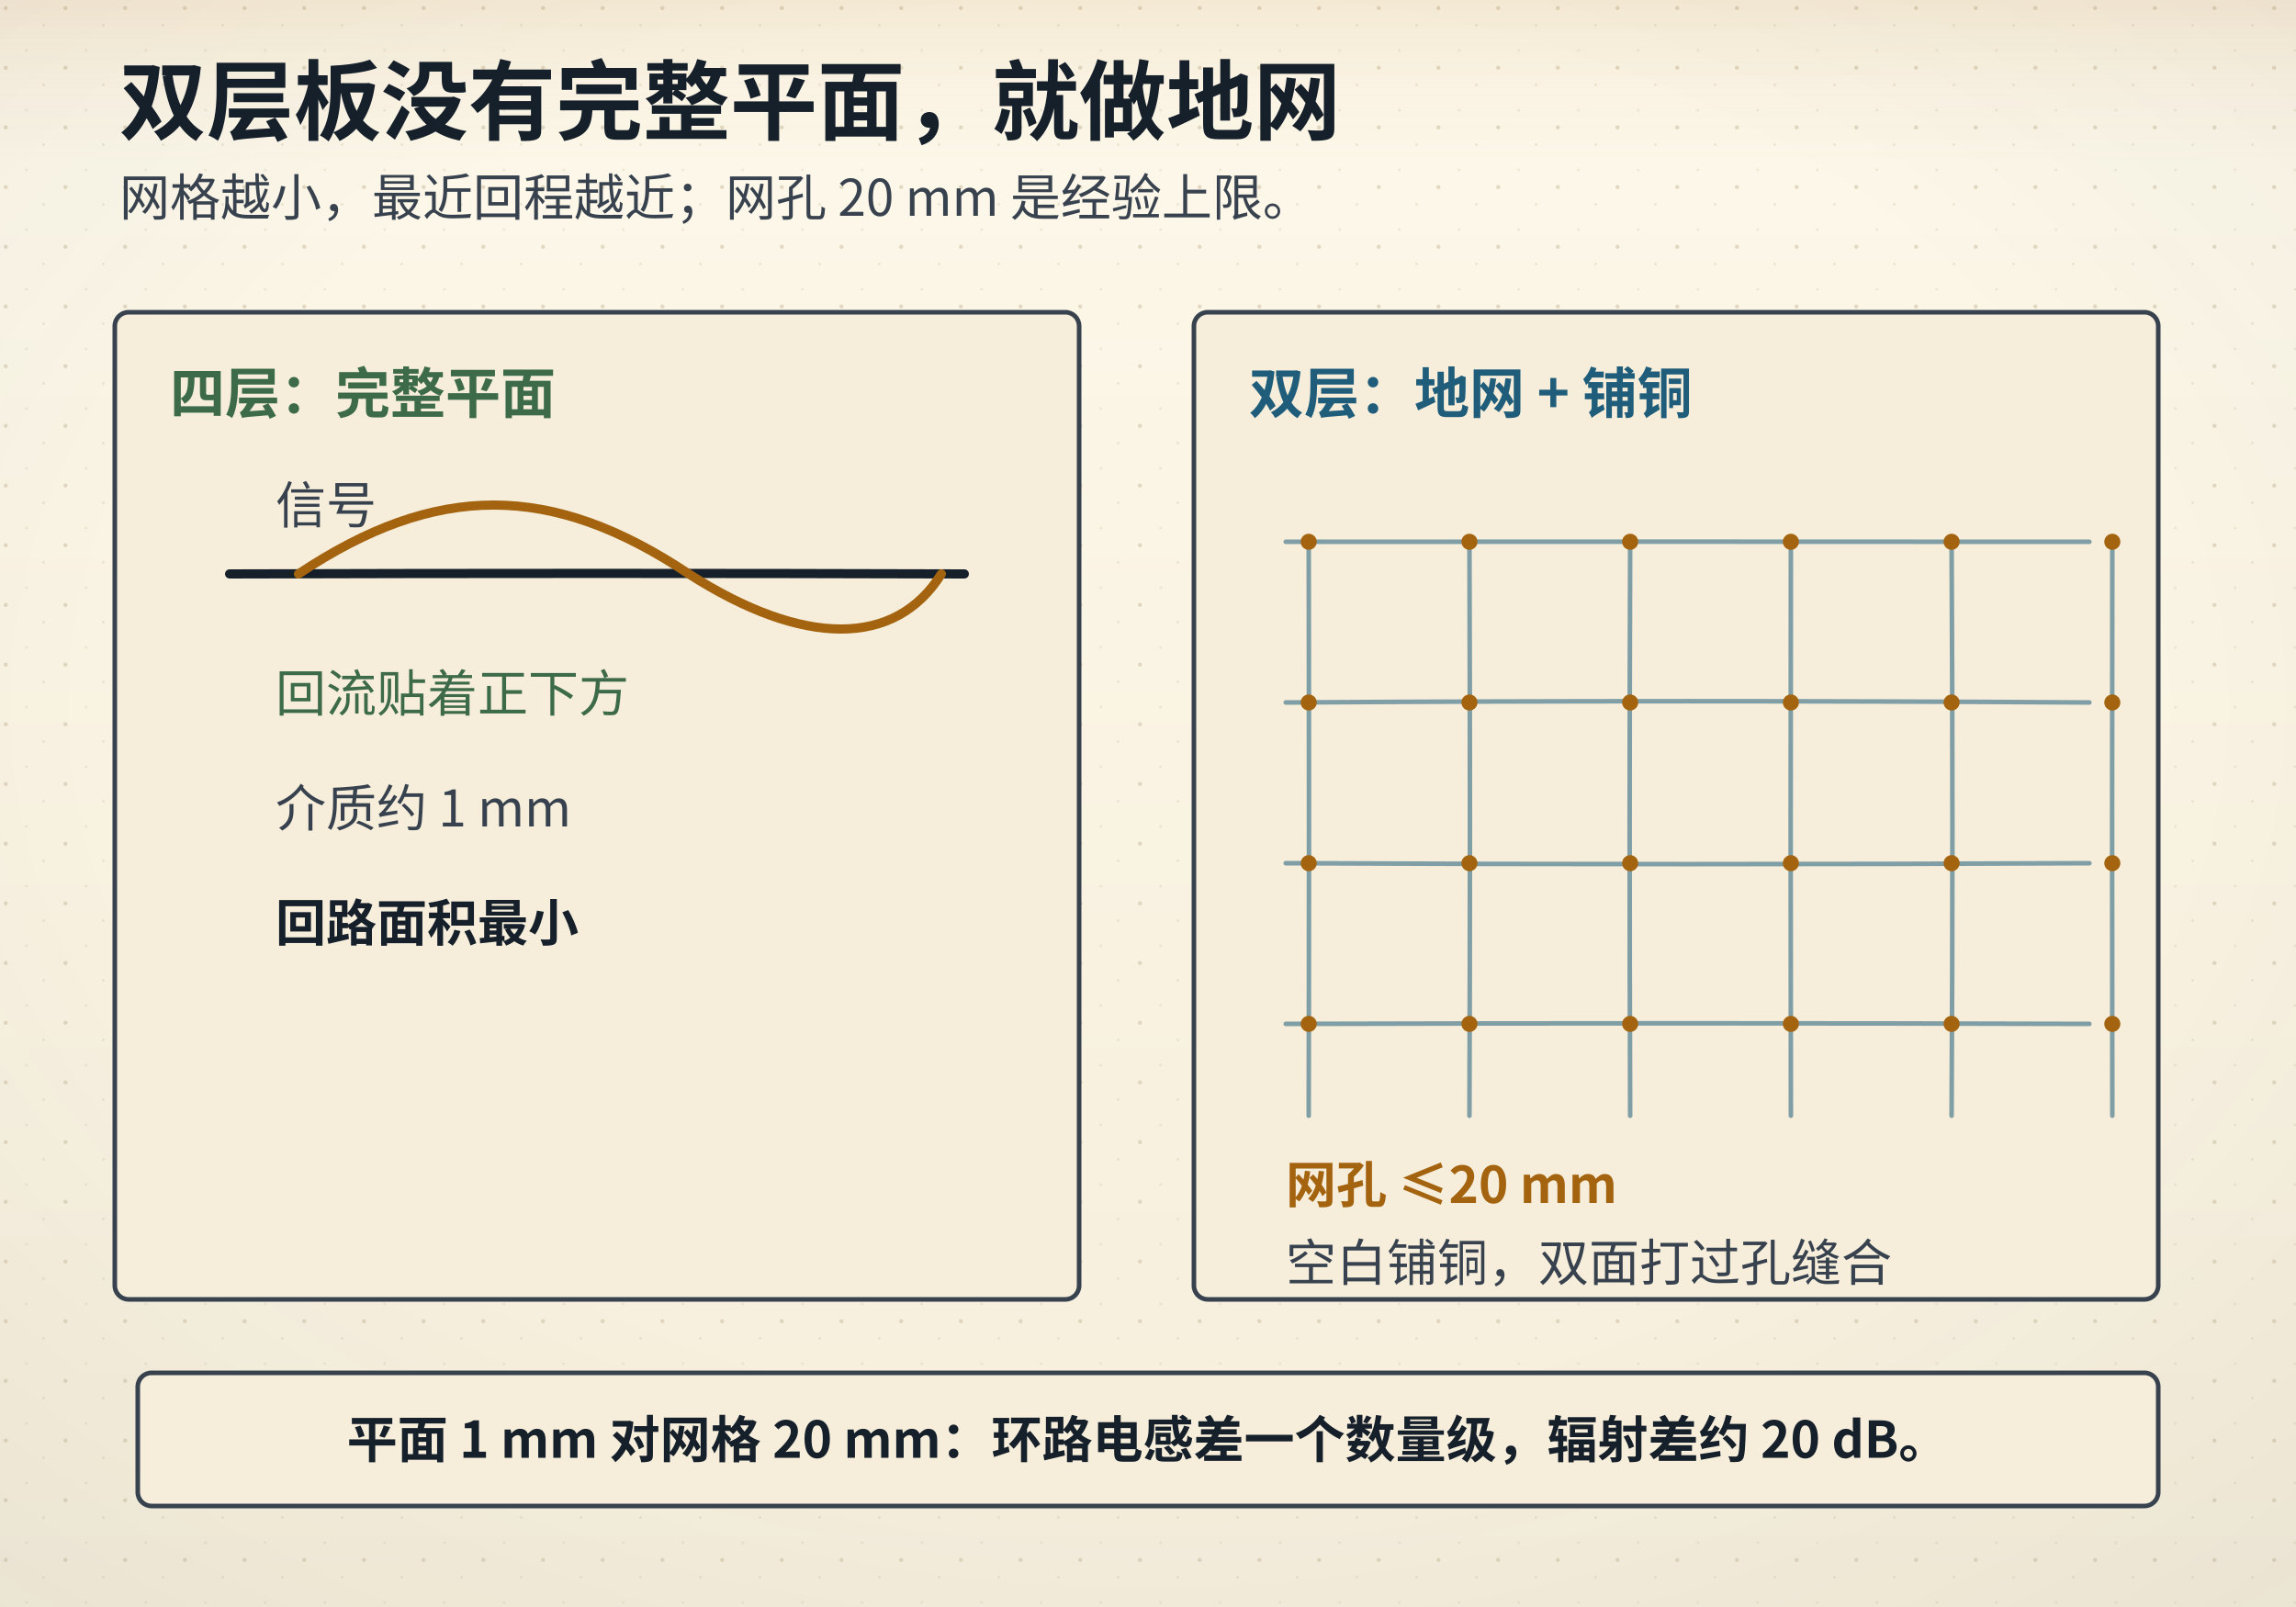
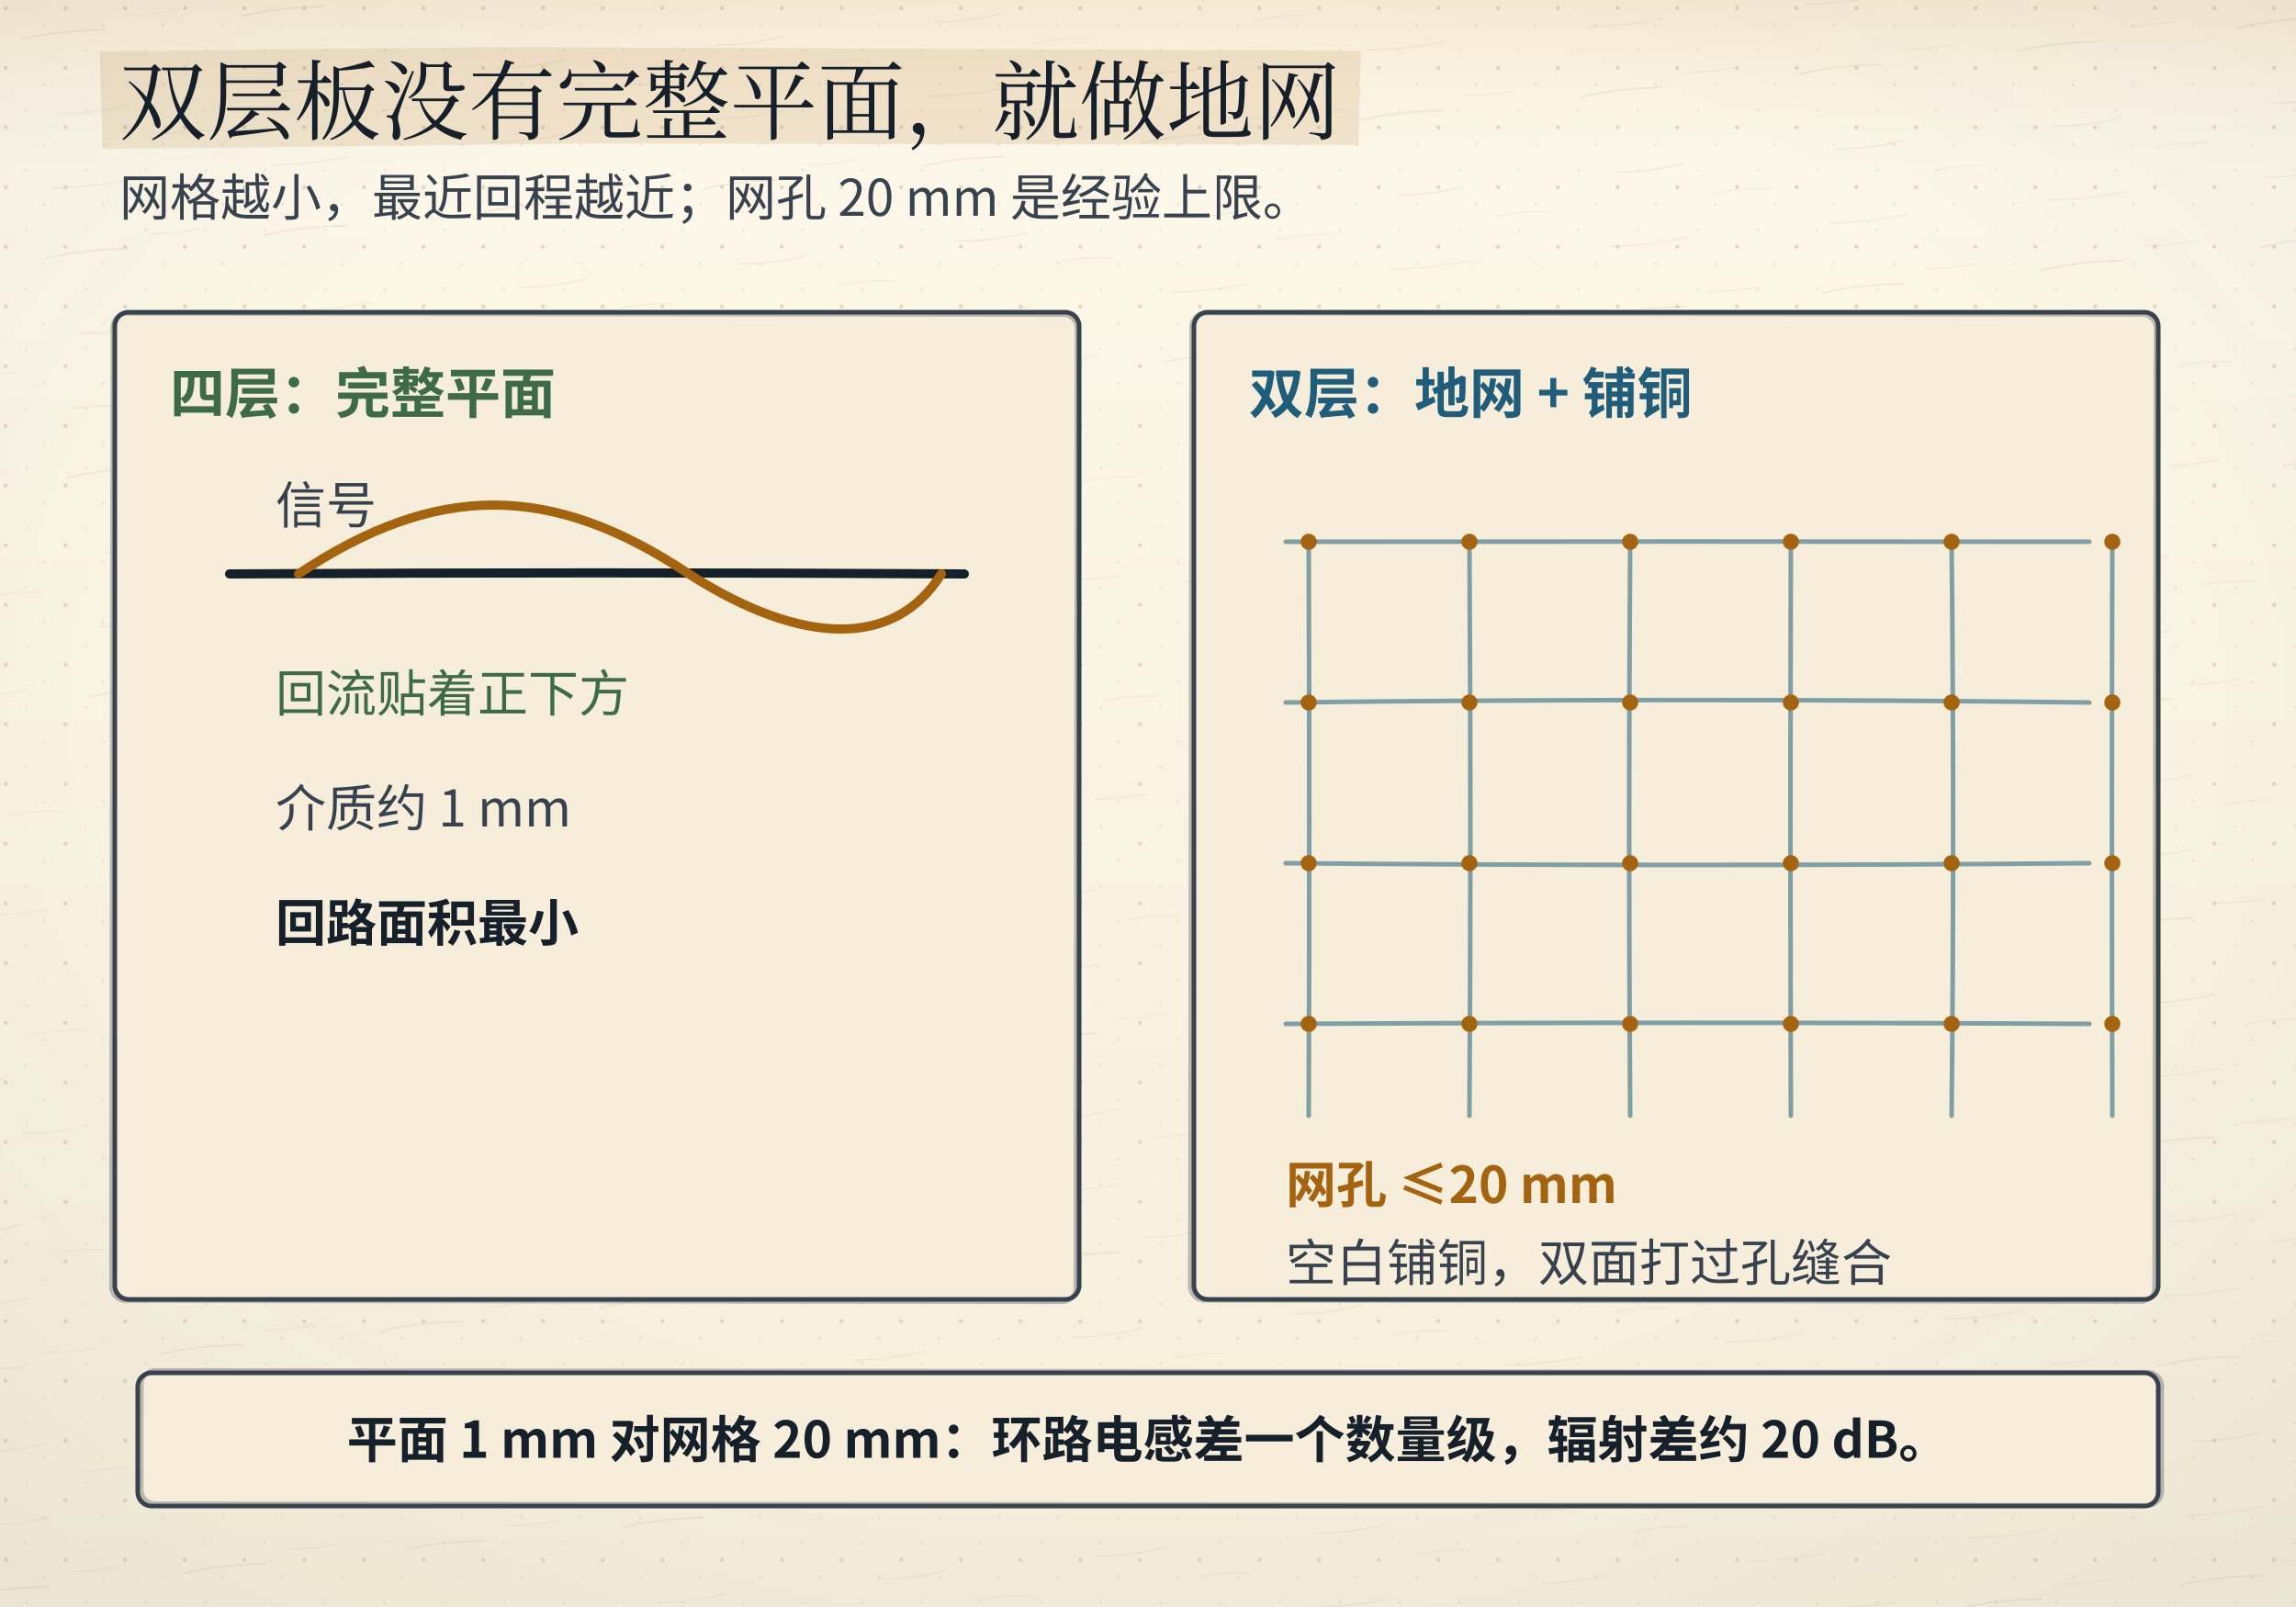
- <svg xmlns="http://www.w3.org/2000/svg" viewBox="0 0 1000 700" data-composition="python-handraw-v1" role="img" aria-labelledby="title desc">
+ <svg xmlns="http://www.w3.org/2000/svg" viewBox="0 0 1000 700">
  <defs>
    <linearGradient id="bgL" x1="0" y1="0" x2="0" y2="1">
      <stop offset="0" stop-color="#fdf8ea" />
      <stop offset="1" stop-color="#f6eedb" />
    </linearGradient>
    <linearGradient id="bgD" x1="0" y1="0" x2="0" y2="1">
      <stop offset="0" stop-color="#141310" />
      <stop offset="1" stop-color="#1d1a14" />
    </linearGradient>
    <radialGradient id="vig" cx="0.5" cy="0.44" r="0.78">
      <stop offset="0.55" stop-color="#16202b" stop-opacity="0" />
      <stop offset="1" stop-color="#16202b" stop-opacity="0.055" />
    </radialGradient>
    <linearGradient id="hdr" x1="0" y1="0" x2="0" y2="1">
      <stop offset="0" stop-color="#a4630f" stop-opacity="0.10" />
      <stop offset="0.55" stop-color="#a4630f" stop-opacity="0.028" />
      <stop offset="1" stop-color="#a4630f" stop-opacity="0" />
    </linearGradient>
    <linearGradient id="hdrD" x1="0" y1="0" x2="0" y2="1">
      <stop offset="0" stop-color="#dcab63" stop-opacity="0.13" />
      <stop offset="0.55" stop-color="#dcab63" stop-opacity="0.04" />
      <stop offset="1" stop-color="#dcab63" stop-opacity="0" />
    </linearGradient>
    <pattern id="dots" width="26" height="26" patternUnits="userSpaceOnUse">
      <circle cx="2.5" cy="3.5" r="0.9" fill="#c9bb9d" />
      <circle cx="19" cy="11" r="0.55" fill="#c9bb9d" opacity="0.7" />
      <circle cx="11.5" cy="22" r="0.6" fill="#c9bb9d" opacity="0.55" />
    </pattern>
    <filter id="soft" x="-40%" y="-40%" width="180%" height="180%">
      <feDropShadow dx="0" dy="1.4" stdDeviation="2" flood-color="#16202b" flood-opacity="0.13" />
    </filter>
    <filter id="pglow" x="-70%" y="-70%" width="240%" height="240%">
      <feGaussianBlur stdDeviation="1.7" result="b" />
      <feMerge>
        <feMergeNode in="b" />
        <feMergeNode in="SourceGraphic" />
      </feMerge>
    </filter>
  </defs>
  <rect class="page-bg" width="1000" height="700" fill="url(#bgL)" />
  <rect class="page-grain" width="1000" height="700" fill="url(#dots)" />
+   <defs>
+     <pattern id="fiber" width="96" height="96" patternUnits="userSpaceOnUse" patternTransform="rotate(-6)">
+       <path d="M8 18 q16 -2.2 36 -0.4" stroke="#c9bb9d" stroke-width="0.55" fill="none" stroke-opacity="0.55" />
+       <path d="M54 12 q10 1.4 22 0.2" stroke="#c9bb9d" stroke-width="0.45" fill="none" stroke-opacity="0.4" />
+       <path d="M20 52 q14 1.8 30 -0.6" stroke="#c9bb9d" stroke-width="0.5" fill="none" stroke-opacity="0.45" />
+       <path d="M62 66 q12 -1.6 24 0.4" stroke="#c9bb9d" stroke-width="0.45" fill="none" stroke-opacity="0.38" />
+       <path d="M14 84 q18 1.4 34 -0.2" stroke="#c9bb9d" stroke-width="0.5" fill="none" stroke-opacity="0.42" />
+     </pattern>
+   </defs>
+   <rect class="page-fiber" width="1000" height="700" fill="url(#fiber)" opacity="0.55" />
  <rect class="page-vig" width="1000" height="700" fill="url(#vig)" />
  <rect class="page-hdr" width="1000" height="72" fill="url(#hdr)" />
  <style>
text{font-family:"Segoe UI","Microsoft YaHei","PingFang SC","Hiragino Sans GB","Noto Sans CJK SC","Source Han Sans SC","Noto Sans SC",sans-serif;}
line,path,polyline,polygon{stroke-linecap:round;stroke-linejoin:round}
.page-bg{fill:url(#bgL)}
.page-grain{opacity:.5}
.page-vig{opacity:1}
.page-hdr{fill:url(#hdr)}
@media (prefers-color-scheme: dark){
.page-bg{fill:url(#bgD)}
.page-grain{opacity:.34}
.page-vig{opacity:.5}
.page-hdr{fill:url(#hdrD)}
[fill="#fdf8ea"]{fill:#141310}
[stroke="#fdf8ea"]{stroke:#141310}
[fill="#f6eedb"]{fill:#1d1a14}
[stroke="#f6eedb"]{stroke:#1d1a14}
[fill="#e0d3b8"]{fill:#3b3529}
[stroke="#e0d3b8"]{stroke:#3b3529}
[fill="#c9bb9d"]{fill:#4a4436}
[stroke="#c9bb9d"]{stroke:#4a4436}
[fill="#16202b"]{fill:#ece4d3}
[stroke="#16202b"]{stroke:#ece4d3}
[fill="#37424e"]{fill:#cfc6b4}
[stroke="#37424e"]{stroke:#cfc6b4}
[fill="#5b666f"]{fill:#a79e8b}
[stroke="#5b666f"]{stroke:#a79e8b}
[fill="#8b8272"]{fill:#857c6c}
[stroke="#8b8272"]{stroke:#857c6c}
text[fill="#fdf8ea"]{fill:#f9f3e3}
[fill="#e6eff3"]{fill:#17262e}
[fill="#e4f1f3"]{fill:#15262a}
[fill="#e8efe6"]{fill:#182418}
[fill="#f6e7e1"]{fill:#281a16}
[fill="#f7eedb"]{fill:#292114}
[fill="#efe8ee"]{fill:#241c22}
text[fill="#1f5d7a"]{fill:#7fb7cf}
:is(rect,circle,path,line,polygon,polyline,ellipse,g)[fill="#1f5d7a"]{fill:#2b4d5f}
[stroke="#1f5d7a"]{stroke:#6fa3b9}
text[fill="#2f7f96"]{fill:#8ac9d8}
:is(rect,circle,path,line,polygon,polyline,ellipse,g)[fill="#2f7f96"]{fill:#2b5660}
[stroke="#2f7f96"]{stroke:#77b2c1}
text[fill="#3d6b4a"]{fill:#98c096}
:is(rect,circle,path,line,polygon,polyline,ellipse,g)[fill="#3d6b4a"]{fill:#2f4a33}
[stroke="#3d6b4a"]{stroke:#7aa87c}
text[fill="#a8321f"]{fill:#e0907a}
:is(rect,circle,path,line,polygon,polyline,ellipse,g)[fill="#a8321f"]{fill:#55231b}
[stroke="#a8321f"]{stroke:#c07a63}
text[fill="#a4630f"]{fill:#dcab63}
:is(rect,circle,path,line,polygon,polyline,ellipse,g)[fill="#a4630f"]{fill:#553a17}
[stroke="#a4630f"]{stroke:#c08a45}
text[fill="#6b3f63"]{fill:#c4a2bf}
:is(rect,circle,path,line,polygon,polyline,ellipse,g)[fill="#6b3f63"]{fill:#452c40}
[stroke="#6b3f63"]{stroke:#a17c9b}
}
</style>
-   <text x="52" y="58" font-size="38" fill="#16202b" font-family="'KaiTi','STKaiti','Kaiti SC','LXGW WenKai','Noto Serif CJK SC','Source Han Serif SC','Songti SC','SimSun','Noto Serif SC',serif" font-weight="700" text-anchor="start">双层板没有完整平面，就做地网</text>
+   <polygon class="marker-wash" points="43.4,22.4 215.2,20.5 592.7,22.1 591.7,63.1 258.4,62.5 44.7,64.9" fill="#a4630f" opacity="0.13" />
+   <text x="52" y="58" font-size="38" fill="#16202b" font-family="'KaiTi','STKaiti','Kaiti SC','LXGW WenKai','Noto Serif CJK SC','Source Han Serif SC','Songti SC','SimSun','Noto Serif SC',serif" font-weight="700" text-anchor="start" style="font-family:'KaiTi','STKaiti','Kaiti SC','LXGW WenKai','Noto Serif CJK SC','Source Han Serif SC','Songti SC','SimSun','Noto Serif SC',serif;font-weight:400">双层板没有完整平面，就做地网</text>
  <text x="52" y="94" font-size="22" fill="#37424e" font-family="'KaiTi','STKaiti','Kaiti SC','LXGW WenKai','Noto Serif CJK SC','Source Han Serif SC','Songti SC','SimSun','Noto Serif SC',serif" font-weight="400" text-anchor="start">网格越小，最近回程越近；网孔 20 mm 是经验上限。</text>
  <rect x="50" y="136" width="420" height="430" rx="6" fill="#f6eedb" stroke="#37424e" stroke-width="2" />
+   <rect class="ink-echo" x="50" y="136" width="420" height="430" rx="6" stroke="#37424e" stroke-width="2" fill="none" opacity="0.32" transform="translate(-1.16 0.78) rotate(0.07 260.0 351.0)" />
  <text x="74" y="180" font-size="24" fill="#3d6b4a" font-family="'KaiTi','STKaiti','Kaiti SC','LXGW WenKai','Noto Serif CJK SC','Source Han Serif SC','Songti SC','SimSun','Noto Serif SC',serif" font-weight="700" text-anchor="start">四层：完整平面</text>
-   <path d="M100 250 Q260.00 249.52 420 250" fill="none" stroke="#16202b" stroke-width="4" />
+   <path d="M100 250 Q260.00 249.09 420 250" fill="none" stroke="#16202b" stroke-width="4" />
  <path d="M130,250 C190,210 240,210 300,250 C350,282 390,282 410,250" fill="none" stroke="#a4630f" stroke-width="4" />
  <text x="120" y="228" font-size="22" fill="#37424e" font-family="'KaiTi','STKaiti','Kaiti SC','LXGW WenKai','Noto Serif CJK SC','Source Han Serif SC','Songti SC','SimSun','Noto Serif SC',serif" font-weight="400" text-anchor="start">信号</text>
  <text x="120" y="310" font-size="22" fill="#3d6b4a" font-family="'KaiTi','STKaiti','Kaiti SC','LXGW WenKai','Noto Serif CJK SC','Source Han Serif SC','Songti SC','SimSun','Noto Serif SC',serif" font-weight="400" text-anchor="start">回流贴着正下方</text>
  <text x="120" y="360" font-size="22" fill="#37424e" font-family="'KaiTi','STKaiti','Kaiti SC','LXGW WenKai','Noto Serif CJK SC','Source Han Serif SC','Songti SC','SimSun','Noto Serif SC',serif" font-weight="400" text-anchor="start">介质约 1 mm</text>
  <text x="120" y="410" font-size="22" fill="#16202b" font-family="'KaiTi','STKaiti','Kaiti SC','LXGW WenKai','Noto Serif CJK SC','Source Han Serif SC','Songti SC','SimSun','Noto Serif SC',serif" font-weight="700" text-anchor="start">回路面积最小</text>
  <rect x="520" y="136" width="420" height="430" rx="6" fill="#f6eedb" stroke="#37424e" stroke-width="2" />
+   <rect class="ink-echo" x="520" y="136" width="420" height="430" rx="6" stroke="#37424e" stroke-width="2" fill="none" opacity="0.32" transform="translate(-1.28 0.68) rotate(0.08 730.0 351.0)" />
  <text x="544" y="180" font-size="24" fill="#1f5d7a" font-family="'KaiTi','STKaiti','Kaiti SC','LXGW WenKai','Noto Serif CJK SC','Source Han Serif SC','Songti SC','SimSun','Noto Serif SC',serif" font-weight="700" text-anchor="start">双层：地网 + 铺铜</text>
-   <path d="M570 236 Q570.24 361.00 570 486" fill="none" stroke="#1f5d7a" stroke-width="2" opacity=".55" />
-   <path d="M640 236 Q640.43 361.00 640 486" fill="none" stroke="#1f5d7a" stroke-width="2" opacity=".55" />
-   <path d="M710 236 Q709.55 361.00 710 486" fill="none" stroke="#1f5d7a" stroke-width="2" opacity=".55" />
-   <path d="M780 236 Q779.81 361.00 780 486" fill="none" stroke="#1f5d7a" stroke-width="2" opacity=".55" />
-   <path d="M850 236 Q850.70 361.00 850 486" fill="none" stroke="#1f5d7a" stroke-width="2" opacity=".55" />
-   <path d="M920 236 Q919.81 361.00 920 486" fill="none" stroke="#1f5d7a" stroke-width="2" opacity=".55" />
-   <path d="M560 236 Q735.00 235.88 910 236" fill="none" stroke="#1f5d7a" stroke-width="2" opacity=".55" />
-   <path d="M560 306 Q735.00 304.88 910 306" fill="none" stroke="#1f5d7a" stroke-width="2" opacity=".55" />
-   <path d="M560 376 Q735.00 376.81 910 376" fill="none" stroke="#1f5d7a" stroke-width="2" opacity=".55" />
-   <path d="M560 446 Q735.00 445.49 910 446" fill="none" stroke="#1f5d7a" stroke-width="2" opacity=".55" />
+   <path d="M570 236 Q570.46 361.00 570 486" fill="none" stroke="#1f5d7a" stroke-width="2" opacity=".55" />
+   <path d="M640 236 Q640.82 361.00 640 486" fill="none" stroke="#1f5d7a" stroke-width="2" opacity=".55" />
+   <path d="M710 236 Q709.14 361.00 710 486" fill="none" stroke="#1f5d7a" stroke-width="2" opacity=".55" />
+   <path d="M780 236 Q779.64 361.00 780 486" fill="none" stroke="#1f5d7a" stroke-width="2" opacity=".55" />
+   <path d="M850 236 Q851.33 361.00 850 486" fill="none" stroke="#1f5d7a" stroke-width="2" opacity=".55" />
+   <path d="M920 236 Q919.64 361.00 920 486" fill="none" stroke="#1f5d7a" stroke-width="2" opacity=".55" />
+   <path d="M560 236 Q735.00 235.77 910 236" fill="none" stroke="#1f5d7a" stroke-width="2" opacity=".55" />
+   <path d="M560 306 Q735.00 303.87 910 306" fill="none" stroke="#1f5d7a" stroke-width="2" opacity=".55" />
+   <path d="M560 376 Q735.00 377.54 910 376" fill="none" stroke="#1f5d7a" stroke-width="2" opacity=".55" />
+   <path d="M560 446 Q735.00 445.04 910 446" fill="none" stroke="#1f5d7a" stroke-width="2" opacity=".55" />
  <circle cx="570" cy="236" r="3.5" fill="#a4630f" />
  <circle cx="570" cy="306" r="3.5" fill="#a4630f" />
  <circle cx="570" cy="376" r="3.5" fill="#a4630f" />
  <circle cx="570" cy="446" r="3.5" fill="#a4630f" />
  <circle cx="640" cy="236" r="3.5" fill="#a4630f" />
  <circle cx="640" cy="306" r="3.5" fill="#a4630f" />
  <circle cx="640" cy="376" r="3.5" fill="#a4630f" />
  <circle cx="640" cy="446" r="3.5" fill="#a4630f" />
  <circle cx="710" cy="236" r="3.5" fill="#a4630f" />
  <circle cx="710" cy="306" r="3.5" fill="#a4630f" />
  <circle cx="710" cy="376" r="3.5" fill="#a4630f" />
  <circle cx="710" cy="446" r="3.5" fill="#a4630f" />
  <circle cx="780" cy="236" r="3.5" fill="#a4630f" />
  <circle cx="780" cy="306" r="3.5" fill="#a4630f" />
  <circle cx="780" cy="376" r="3.5" fill="#a4630f" />
  <circle cx="780" cy="446" r="3.5" fill="#a4630f" />
  <circle cx="850" cy="236" r="3.5" fill="#a4630f" />
  <circle cx="850" cy="306" r="3.5" fill="#a4630f" />
  <circle cx="850" cy="376" r="3.5" fill="#a4630f" />
  <circle cx="850" cy="446" r="3.5" fill="#a4630f" />
  <circle cx="920" cy="236" r="3.5" fill="#a4630f" />
  <circle cx="920" cy="306" r="3.5" fill="#a4630f" />
  <circle cx="920" cy="376" r="3.5" fill="#a4630f" />
  <circle cx="920" cy="446" r="3.5" fill="#a4630f" />
  <text x="560" y="524" font-size="22" fill="#a4630f" font-family="'KaiTi','STKaiti','Kaiti SC','LXGW WenKai','Noto Serif CJK SC','Source Han Serif SC','Songti SC','SimSun','Noto Serif SC',serif" font-weight="700" text-anchor="start">网孔 ≤20 mm</text>
  <text x="560" y="558" font-size="22" fill="#37424e" font-family="'KaiTi','STKaiti','Kaiti SC','LXGW WenKai','Noto Serif CJK SC','Source Han Serif SC','Songti SC','SimSun','Noto Serif SC',serif" font-weight="400" text-anchor="start">空白铺铜，双面打过孔缝合</text>
  <rect x="60" y="598" width="880" height="58" rx="6" fill="#f6eedb" stroke="#37424e" stroke-width="2" />
+   <rect class="ink-echo" x="60" y="598" width="880" height="58" rx="6" stroke="#37424e" stroke-width="2" fill="none" opacity="0.32" transform="translate(1.53 -0.66) rotate(0.05 500.0 627.0)" />
  <text x="500" y="635" font-size="22" fill="#16202b" font-family="'KaiTi','STKaiti','Kaiti SC','LXGW WenKai','Noto Serif CJK SC','Source Han Serif SC','Songti SC','SimSun','Noto Serif SC',serif" font-weight="700" text-anchor="middle">平面 1 mm 对网格 20 mm：环路电感差一个数量级，辐射差约 20 dB。</text>
</svg>
